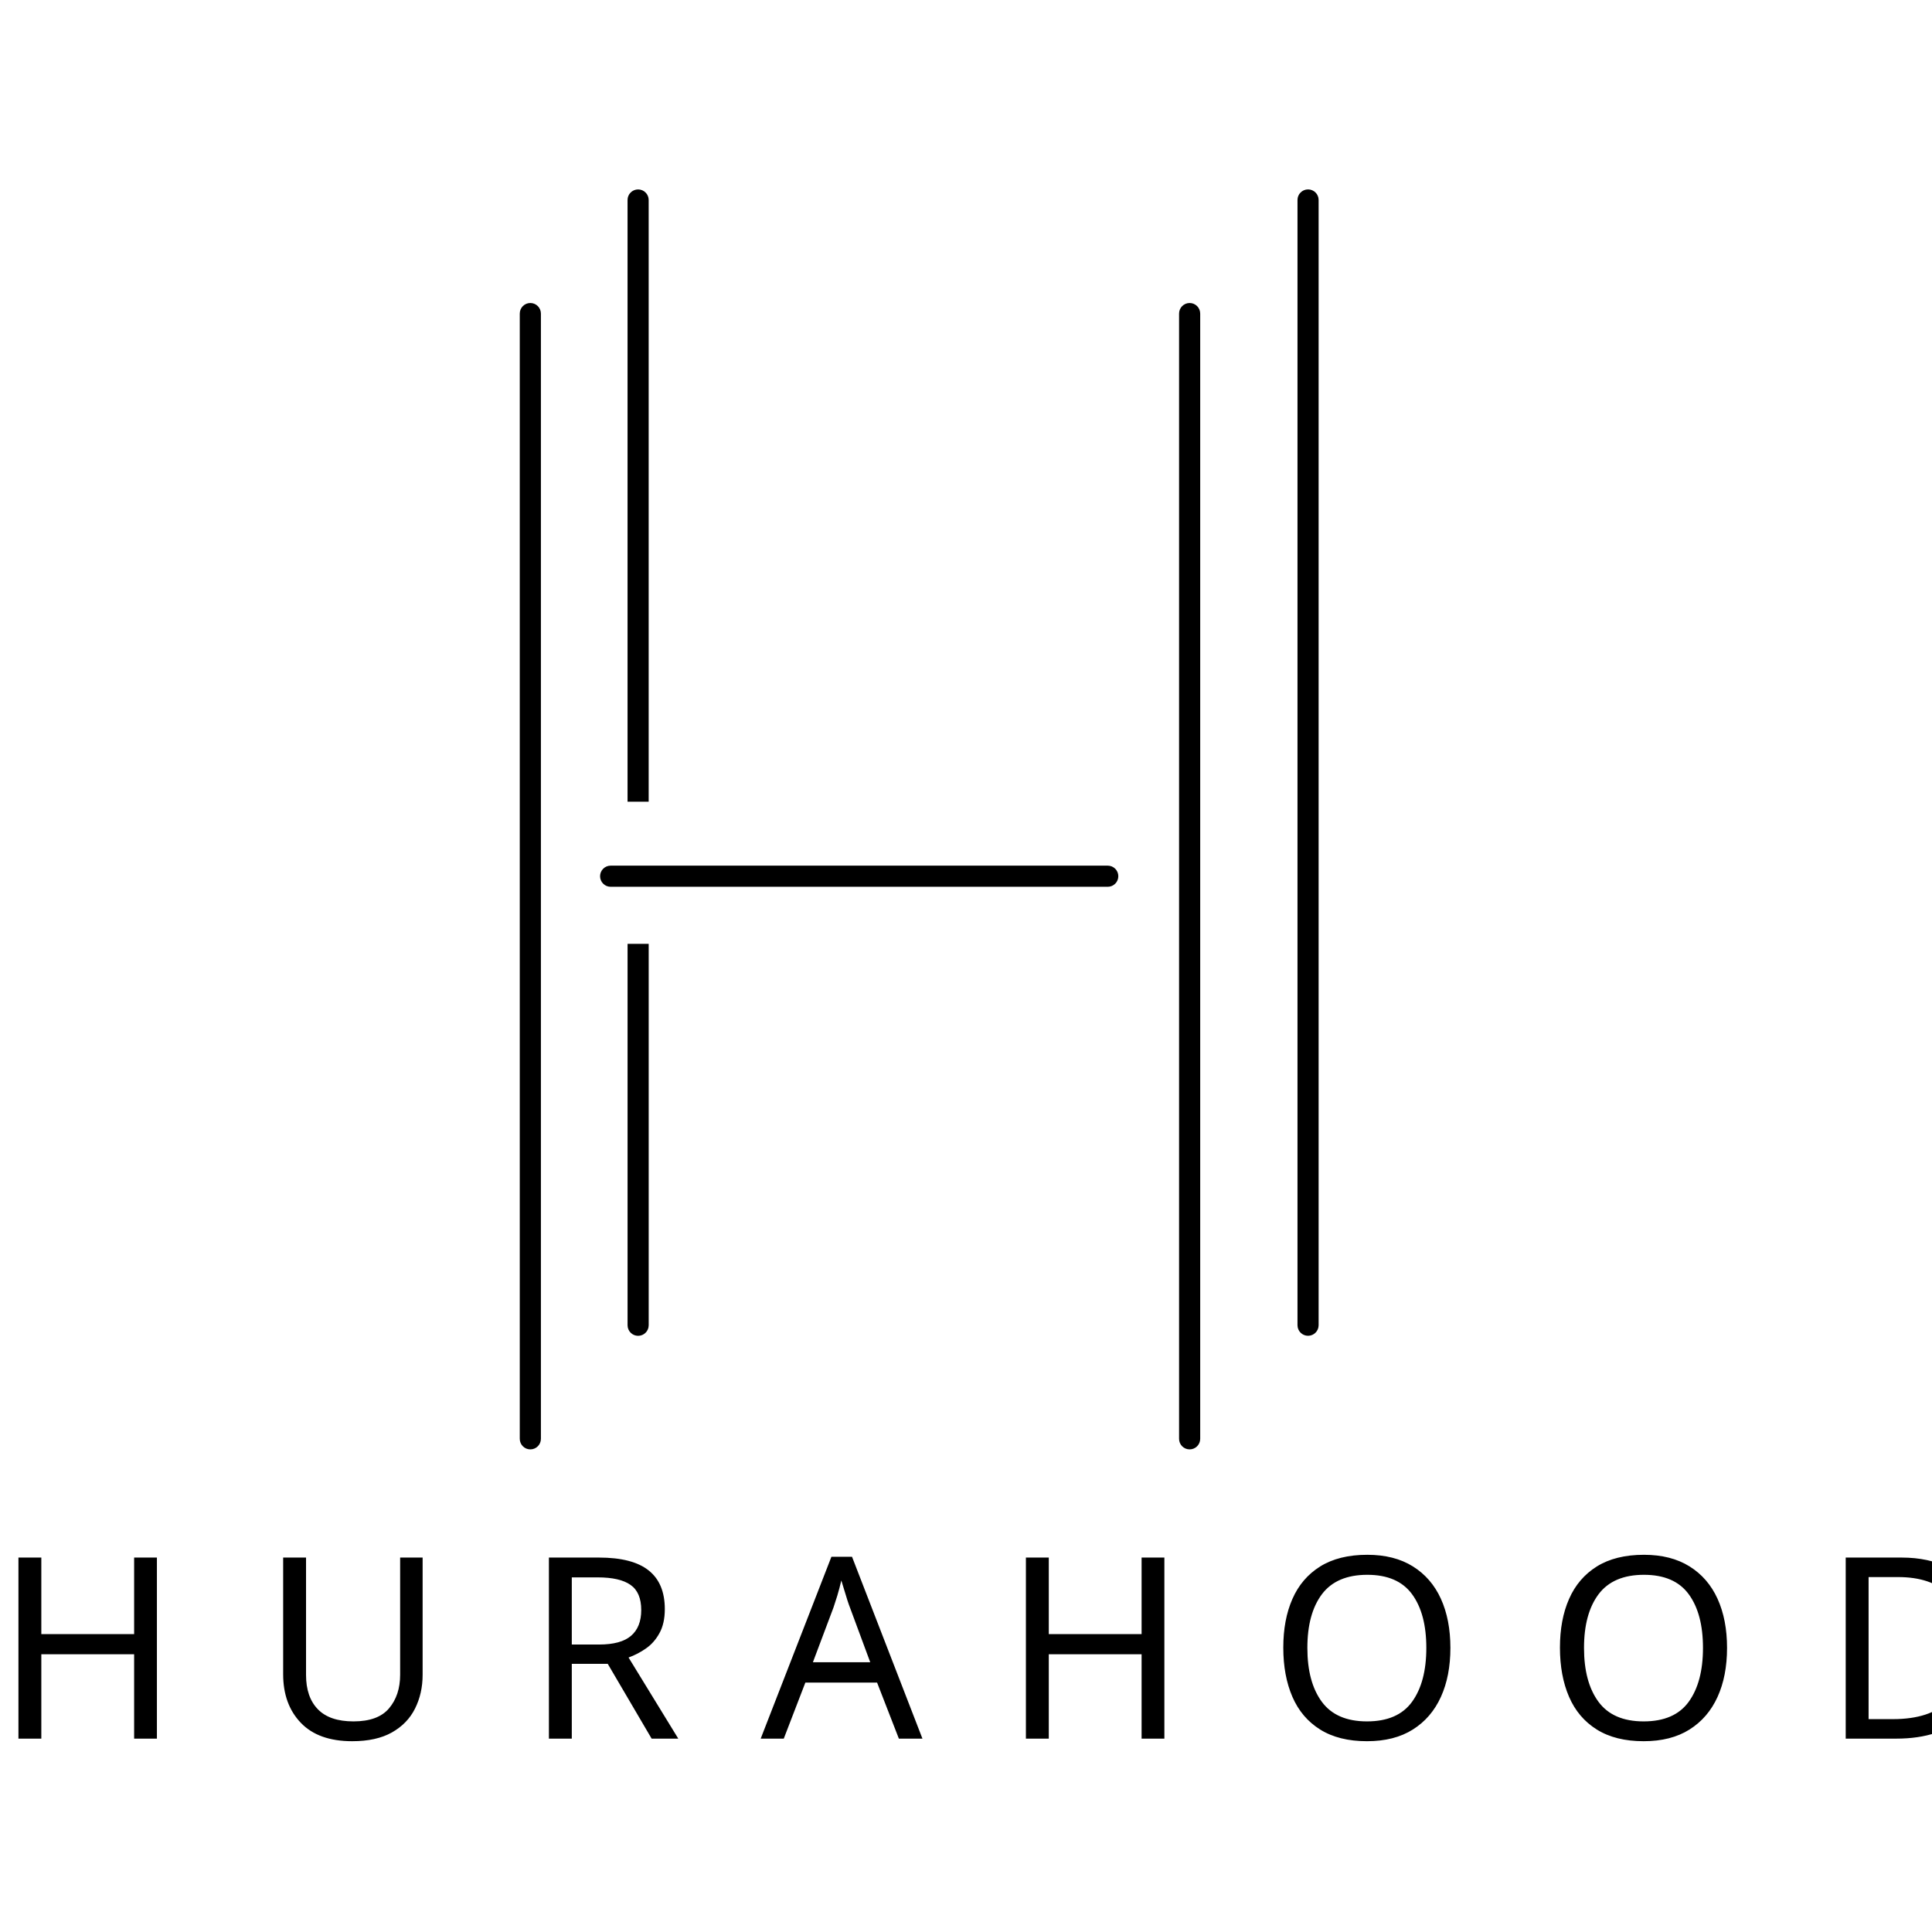
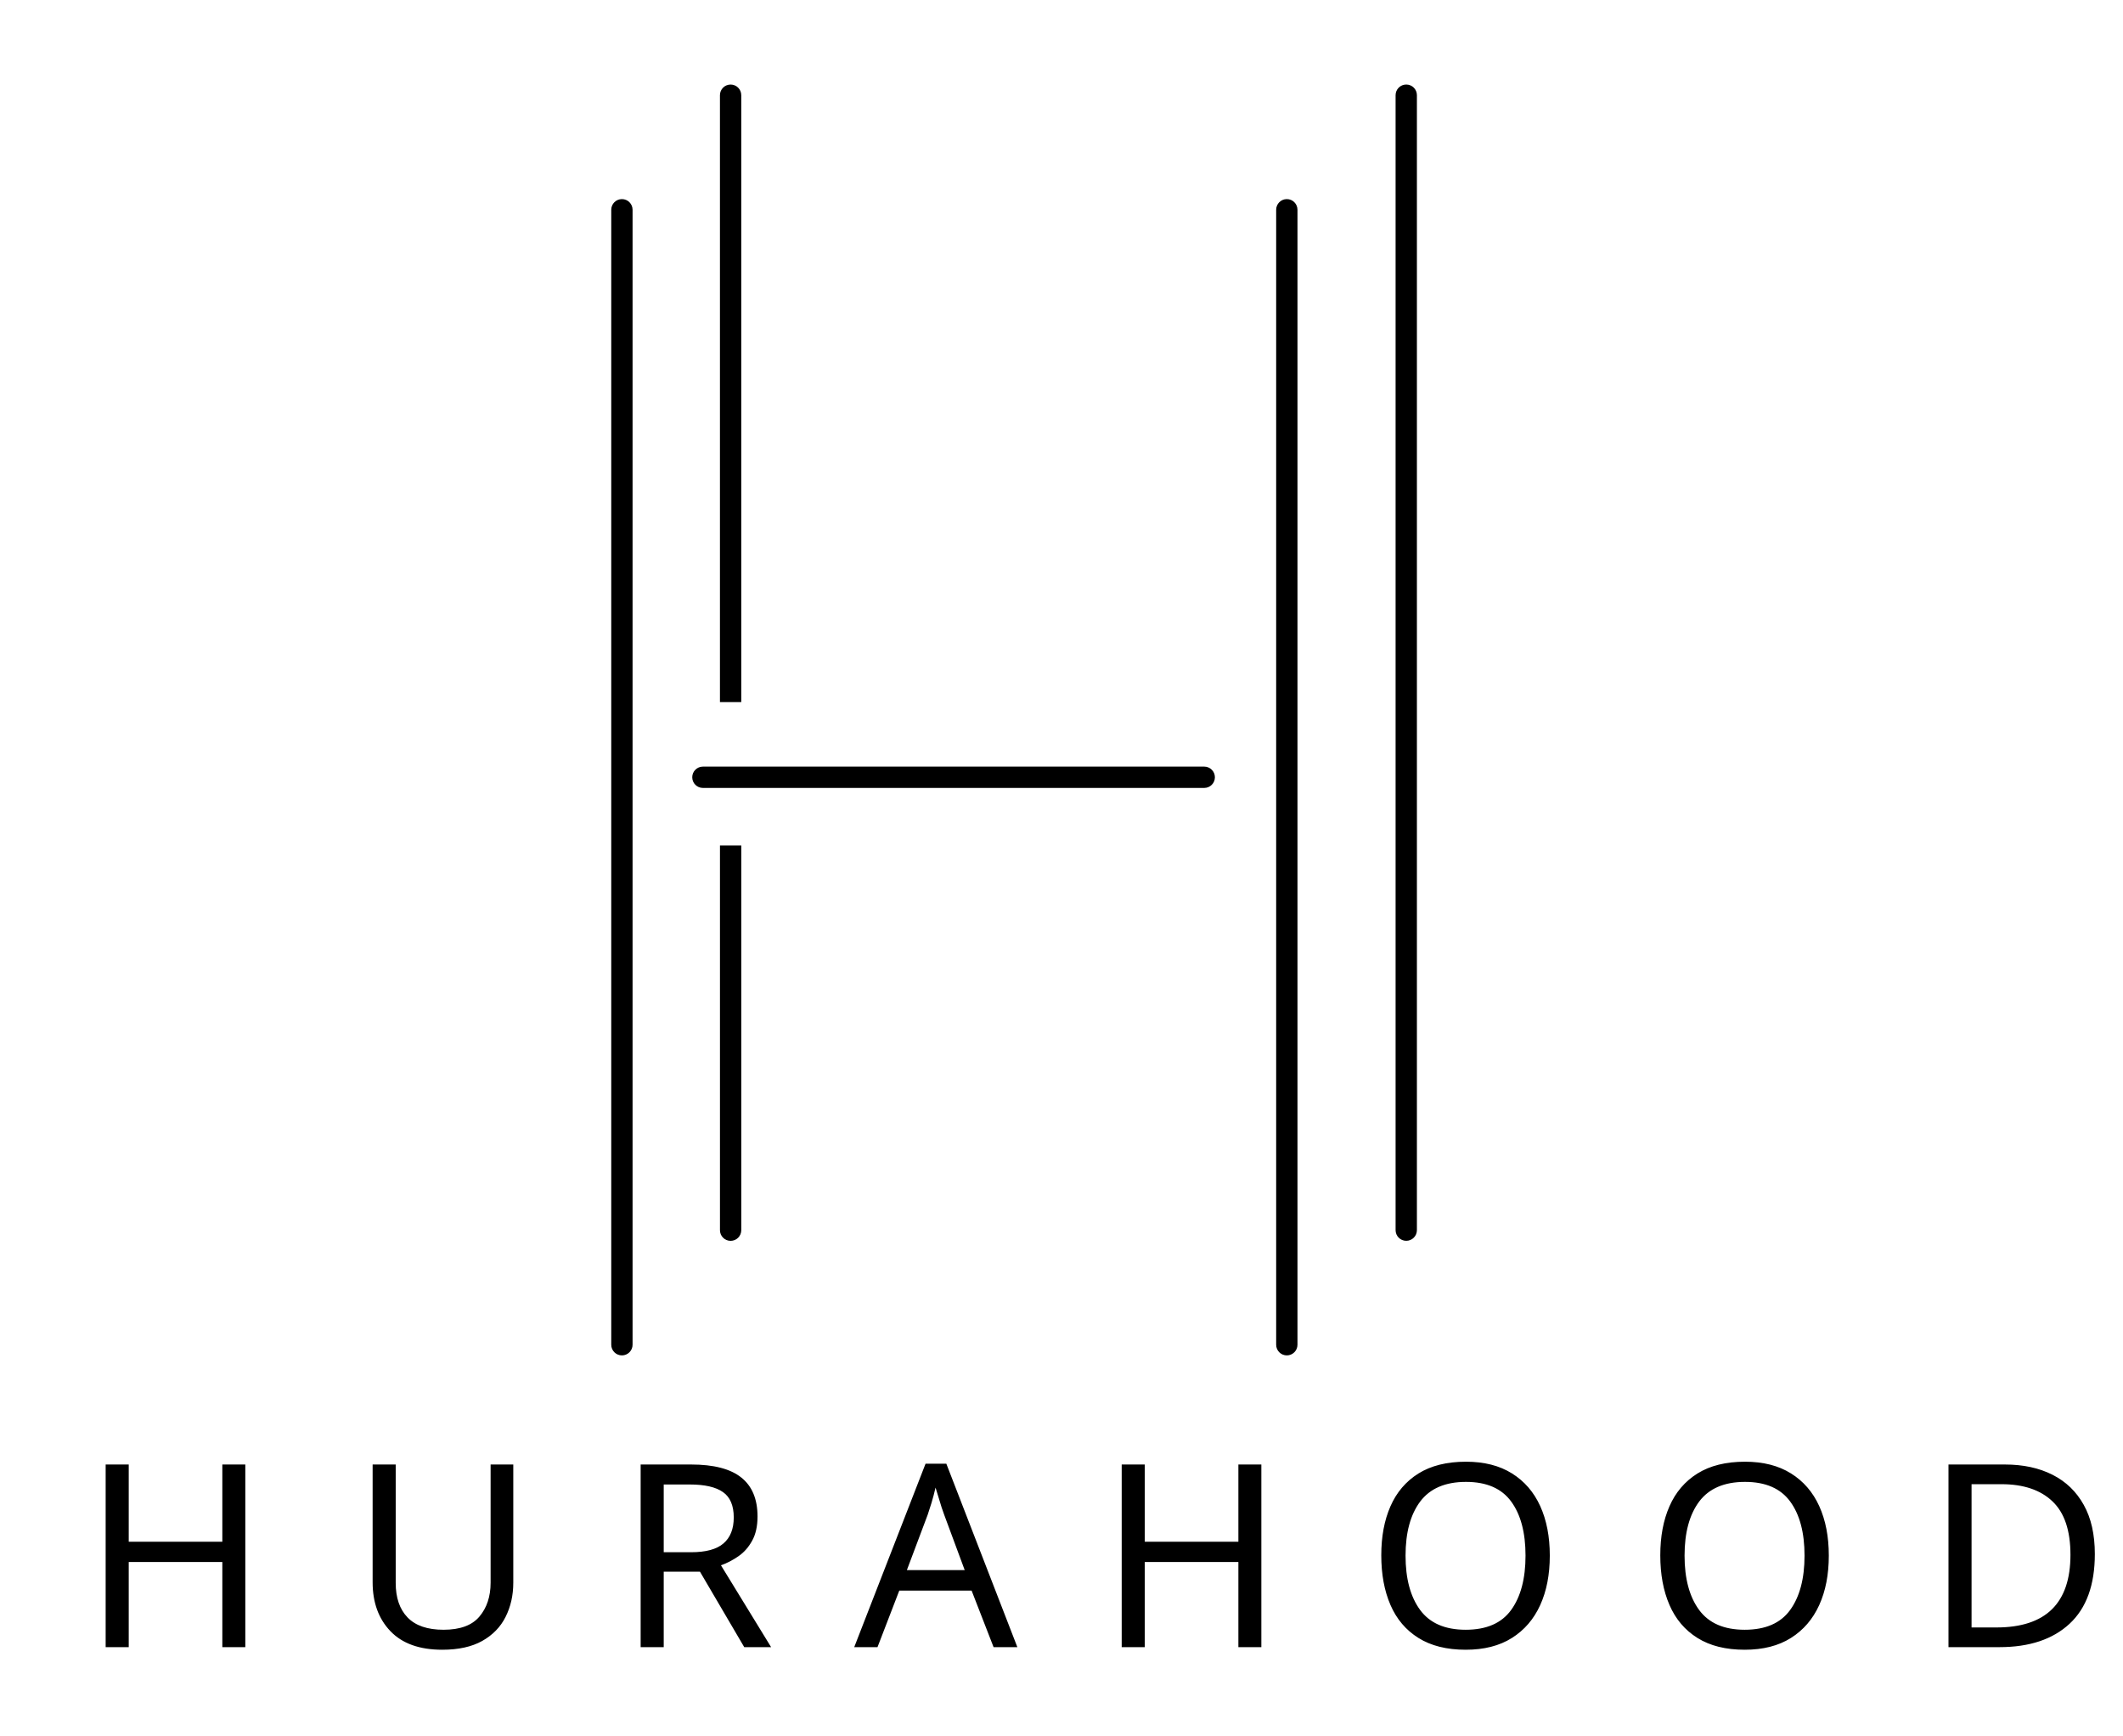
- <svg xmlns="http://www.w3.org/2000/svg" width="1280" height="1280" enable-background="new 0 0 1920 1417" version="1.1" viewBox="0 0 1280 1280" xml:space="preserve">
-   <g transform="matrix(4.2 0 0 4.2 -3400.3 -1986.2)">
+ <svg xmlns="http://www.w3.org/2000/svg" width="1132.8" height="926.02" enable-background="new 0 0 1920 1417" version="1.1" viewBox="0 0 1132.804 926.025" xml:space="preserve">
+   <g transform="matrix(3.4114 0 0 3.4114 -2715.4 -1670.1)">
    <path d="m894.92 699.87c0 0.92-0.746 1.667-1.667 1.667s-1.667-0.746-1.667-1.667v-177.5c0-0.92 0.746-1.667 1.667-1.667s1.667 0.746 1.667 1.667z" />
    <path d="m998.92 699.87c0 0.92-0.746 1.667-1.666 1.667-0.921 0-1.667-0.746-1.667-1.667v-177.5c0-0.92 0.746-1.667 1.667-1.667 0.92 0 1.666 0.746 1.666 1.667z" />
    <path d="m1017.6 681.95c0 0.92-0.746 1.667-1.666 1.667-0.921 0-1.667-0.746-1.667-1.667v-177.5c0-0.92 0.746-1.667 1.667-1.667 0.92 0 1.666 0.746 1.666 1.667z" />
    <path d="m905.92 612.79c-0.92 0-1.666-0.746-1.666-1.667 0-0.92 0.746-1.667 1.666-1.667h78.418c0.92 0 1.666 0.746 1.666 1.667 0 0.92-0.746 1.667-1.666 1.667z" />
    <path d="m911.92 599.37h-3.333v-94.917c0-0.92 0.746-1.667 1.667-1.667 0.92 0 1.666 0.746 1.666 1.667z" />
    <path d="m908.59 621.79h3.333v60.166c0 0.92-0.746 1.667-1.667 1.667-0.92 0-1.666-0.746-1.666-1.667z" />
    <text x="808.628" y="747.162" font-family="'Telugu MN'" font-size="40px" letter-spacing="1" style="font-feature-settings:normal;font-variant-caps:normal;font-variant-ligatures:normal;font-variant-numeric:normal">H U R A H O O D</text>
  </g>
-   <g id="Previous_Version" transform="translate(0,-137)" display="none">
+   <g id="Previous_Version" transform="translate(-73.598 -313.99)" display="none">
    <text transform="translate(43.666 306.75)" display="inline" font-family="DolceVitaLight" font-size="60px">H U R A H O O D</text>
    <path d="m159.47 241.17c0 1.84 1.492 3.332 3.333 3.332s3.333-1.492 3.333-3.332v-173.33c0-1.841-1.492-3.333-3.333-3.333s-3.333 1.492-3.333 3.333z" display="inline" />
    <path d="m181.47 152.17c-1.84 0-3.332 1.492-3.332 3.333s1.492 3.333 3.332 3.333h86.001c1.842 0 3.334-1.492 3.334-3.333s-1.492-3.333-3.334-3.333z" display="inline" />
    <path d="m282.8 241.17c0 1.84 1.492 3.332 3.332 3.332 1.842 0 3.334-1.492 3.334-3.332v-173.33c0-1.841-1.492-3.333-3.334-3.333-1.84 0-3.332 1.492-3.332 3.333z" display="inline" />
    <path d="m190.47 143.24h6.667v-92.398c0-1.841-1.492-3.333-3.333-3.333s-3.333 1.492-3.333 3.333v92.398z" display="inline" />
    <path d="m313.8 223.17c0 1.84 1.492 3.332 3.332 3.332 1.842 0 3.334-1.492 3.334-3.332v-172.33c0-1.841-1.492-3.333-3.334-3.333-1.84 0-3.332 1.492-3.332 3.333z" display="inline" />
    <path d="m197.13 168.5h-6.667v56.334c0 1.842 1.492 3.334 3.333 3.334s3.333-1.492 3.333-3.334v-56.334z" display="inline" />
    <path d="m159.47 538.89c0 1.84 1.492 3.333 3.333 3.333s3.333-1.493 3.333-3.333v-173.33c0-1.841-1.492-3.333-3.333-3.333s-3.333 1.492-3.333 3.333z" display="inline" />
    <path d="m181.47 449.88c-1.84 0-3.332 1.492-3.332 3.333s1.492 3.333 3.332 3.333h86.001c1.842 0 3.334-1.492 3.334-3.333s-1.492-3.333-3.334-3.333z" display="inline" />
    <path d="m282.8 538.89c0 1.84 1.492 3.333 3.332 3.333 1.842 0 3.334-1.493 3.334-3.333v-173.33c0-1.841-1.492-3.333-3.334-3.333-1.84 0-3.332 1.492-3.332 3.333z" display="inline" />
    <path d="m190.47 440.95h6.667v-92.398c0-1.841-1.492-3.333-3.333-3.333s-3.333 1.492-3.333 3.333v92.398z" display="inline" />
    <path d="m313.8 520.89c0 1.84 1.492 3.332 3.332 3.332 1.842 0 3.334-1.492 3.334-3.332v-172.33c0-1.841-1.492-3.333-3.334-3.333-1.84 0-3.332 1.492-3.332 3.333z" display="inline" />
    <path d="m197.13 466.22h-6.667v56.334c0 1.842 1.492 3.334 3.333 3.334s3.333-1.492 3.333-3.334v-56.334z" display="inline" />
    <g font-family="DolceVita" font-size="49.419px">
      <text transform="translate(157.8 632.8)" display="inline">H O O D</text>
      <text transform="translate(157.8 587.8)" display="inline">H</text>
      <text transform="translate(200.47 587.8)" display="inline">U</text>
      <text transform="translate(248.13 587.8)" display="inline">R</text>
      <text transform="translate(292.8 587.8)" display="inline">A</text>
    </g>
    <path d="m159.47 886.87c0 1.84 1.492 3.332 3.333 3.332s3.333-1.492 3.333-3.332v-173.34c0-1.841-1.492-3.333-3.333-3.333s-3.333 1.492-3.333 3.333z" display="inline" />
    <path d="m181.47 797.87c-1.84 0-3.332 1.492-3.332 3.334 0 1.84 1.492 3.332 3.332 3.332h86.001c1.842 0 3.334-1.492 3.334-3.332 0-1.842-1.492-3.334-3.334-3.334z" display="inline" />
    <path d="m282.8 886.87c0 1.84 1.492 3.332 3.332 3.332 1.842 0 3.334-1.492 3.334-3.332v-173.34c0-1.841-1.492-3.333-3.334-3.333-1.84 0-3.332 1.492-3.332 3.333z" display="inline" />
    <path d="m190.47 788.93h6.667v-92.397c0-1.841-1.492-3.333-3.333-3.333s-3.333 1.492-3.333 3.333v92.397z" display="inline" />
    <path d="m313.8 868.87c0 1.84 1.492 3.332 3.332 3.332 1.842 0 3.334-1.492 3.334-3.332v-172.34c0-1.841-1.492-3.333-3.334-3.333-1.84 0-3.332 1.492-3.332 3.333z" display="inline" />
    <path d="m197.13 814.2h-6.667v56.334c0 1.842 1.492 3.334 3.333 3.334s3.333-1.492 3.333-3.334v-56.334z" display="inline" />
    <text transform="translate(157.8 993.53)" display="inline" font-family="DolceVita" font-size="49.419px">H O O D</text>
    <rect x="159.47" y="945.53" width="159.53" height="3" display="inline" />
    <g font-family="DolceVita" font-size="49.419px">
      <text transform="translate(157.8 934.78)" display="inline">H</text>
      <text transform="translate(200.47 934.78)" display="inline">U</text>
      <text transform="translate(248.13 934.78)" display="inline">R</text>
      <text transform="translate(292.8 934.78)" display="inline">A</text>
    </g>
    <path d="m437.79 541.38c0 0.92-0.746 1.666-1.667 1.666s-1.667-0.746-1.667-1.666v-147.5c0-0.92 0.746-1.667 1.667-1.667s1.667 0.746 1.667 1.667z" display="inline" />
    <path d="m541.79 541.38c0 0.92-0.746 1.666-1.666 1.666-0.921 0-1.667-0.746-1.667-1.666v-147.5c0-0.92 0.746-1.667 1.667-1.667 0.92 0 1.666 0.746 1.666 1.667z" display="inline" />
    <path d="m560.46 523.47c0 0.92-0.746 1.666-1.666 1.666-0.921 0-1.667-0.746-1.667-1.666v-147.5c0-0.92 0.746-1.667 1.667-1.667 0.92 0 1.666 0.746 1.666 1.667z" display="inline" />
    <path d="m448.79 469.3c-0.92 0-1.666-0.746-1.666-1.667 0-0.92 0.746-1.666 1.666-1.666h78.418c0.92 0 1.666 0.746 1.666 1.666 0 0.921-0.746 1.667-1.666 1.667z" display="inline" />
    <path d="m454.79 456.55h-3.333v-80.583c0-0.92 0.746-1.667 1.667-1.667 0.92 0 1.666 0.746 1.666 1.667z" display="inline" />
    <path d="m451.46 480.39h3.333v43.082c0 0.92-0.746 1.666-1.667 1.666-0.92 0-1.666-0.746-1.666-1.666z" display="inline" />
    <g font-family="DolceVitaLight" font-size="37.95px">
      <text transform="translate(432.79 614.32)" display="inline">H o o D</text>
      <text transform="translate(432.79 579.32)" display="inline">H</text>
      <text transform="translate(466.29 579.32)" display="inline">U</text>
      <text transform="translate(505.79 579.32)" display="inline">R</text>
      <text transform="translate(539.45 579.32)" display="inline">A</text>
    </g>
    <path d="m437.79 889.37c0 0.92-0.746 1.666-1.667 1.666s-1.667-0.746-1.667-1.666v-147.5c0-0.92 0.746-1.666 1.667-1.666s1.667 0.746 1.667 1.666z" display="inline" />
    <path d="m541.79 889.37c0 0.92-0.746 1.666-1.666 1.666-0.921 0-1.667-0.746-1.667-1.666v-147.5c0-0.92 0.746-1.666 1.667-1.666 0.92 0 1.666 0.746 1.666 1.666z" display="inline" />
    <path d="m560.46 871.45c0 0.92-0.746 1.666-1.666 1.666-0.921 0-1.667-0.746-1.667-1.666v-147.5c0-0.921 0.746-1.667 1.667-1.667 0.92 0 1.666 0.746 1.666 1.667z" display="inline" />
    <path d="m448.79 817.28c-0.92 0-1.666-0.746-1.666-1.666s0.746-1.666 1.666-1.666h78.418c0.92 0 1.666 0.746 1.666 1.666s-0.746 1.666-1.666 1.666z" display="inline" />
    <path d="m454.79 804.53h-3.333v-80.582c0-0.921 0.746-1.667 1.667-1.667 0.92 0 1.666 0.746 1.666 1.667z" display="inline" />
    <path d="m451.46 828.37h3.333v43.082c0 0.92-0.746 1.666-1.667 1.666-0.92 0-1.666-0.746-1.666-1.666z" display="inline" />
    <text transform="translate(432.79 968.63)" display="inline" font-family="DolceVitaLight" font-size="37.95px">H o o D</text>
    <rect x="434.45" y="934.37" width="124.19" height=".833" display="inline" />
    <g font-family="DolceVitaLight" font-size="37.95px">
      <text transform="translate(432.79 927.3)" display="inline">H</text>
      <text transform="translate(466.29 927.3)" display="inline">U</text>
      <text transform="translate(505.79 927.3)" display="inline">R</text>
      <text transform="translate(539.45 927.3)" display="inline">A</text>
    </g>
  </g>
</svg>
